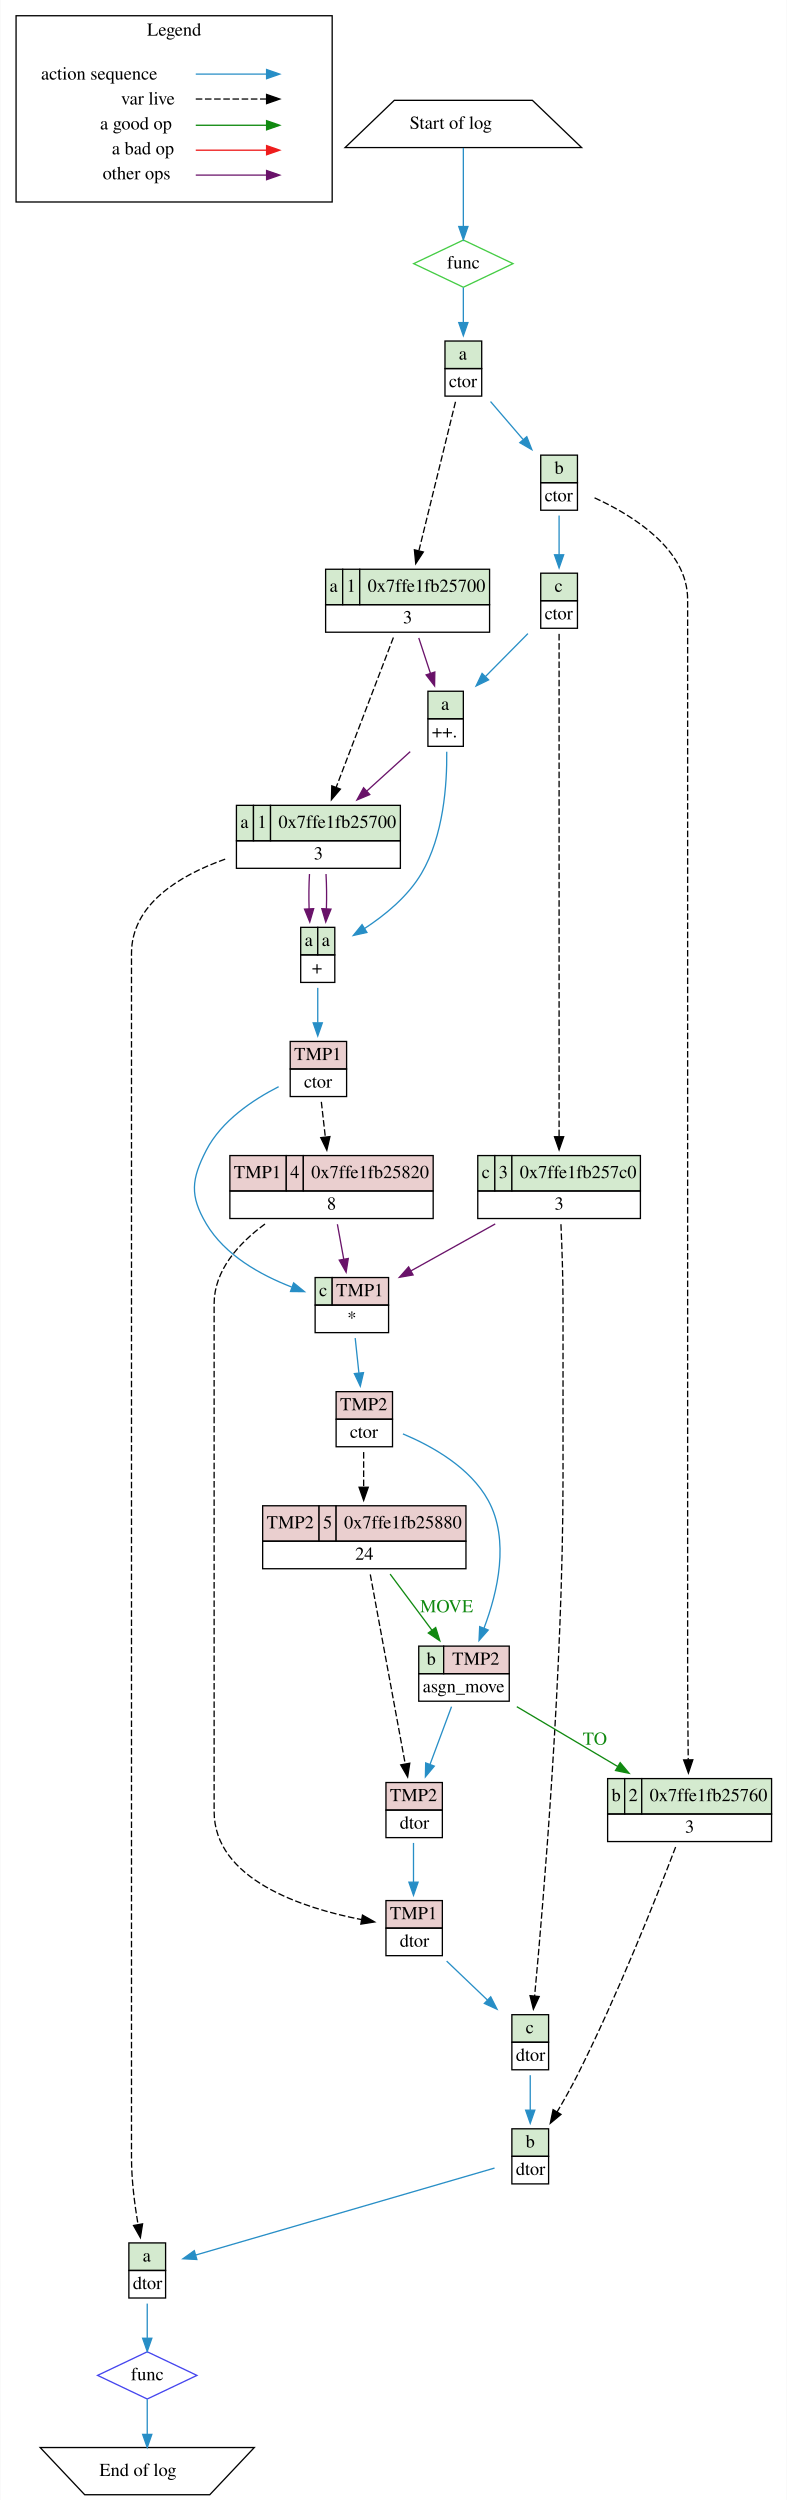
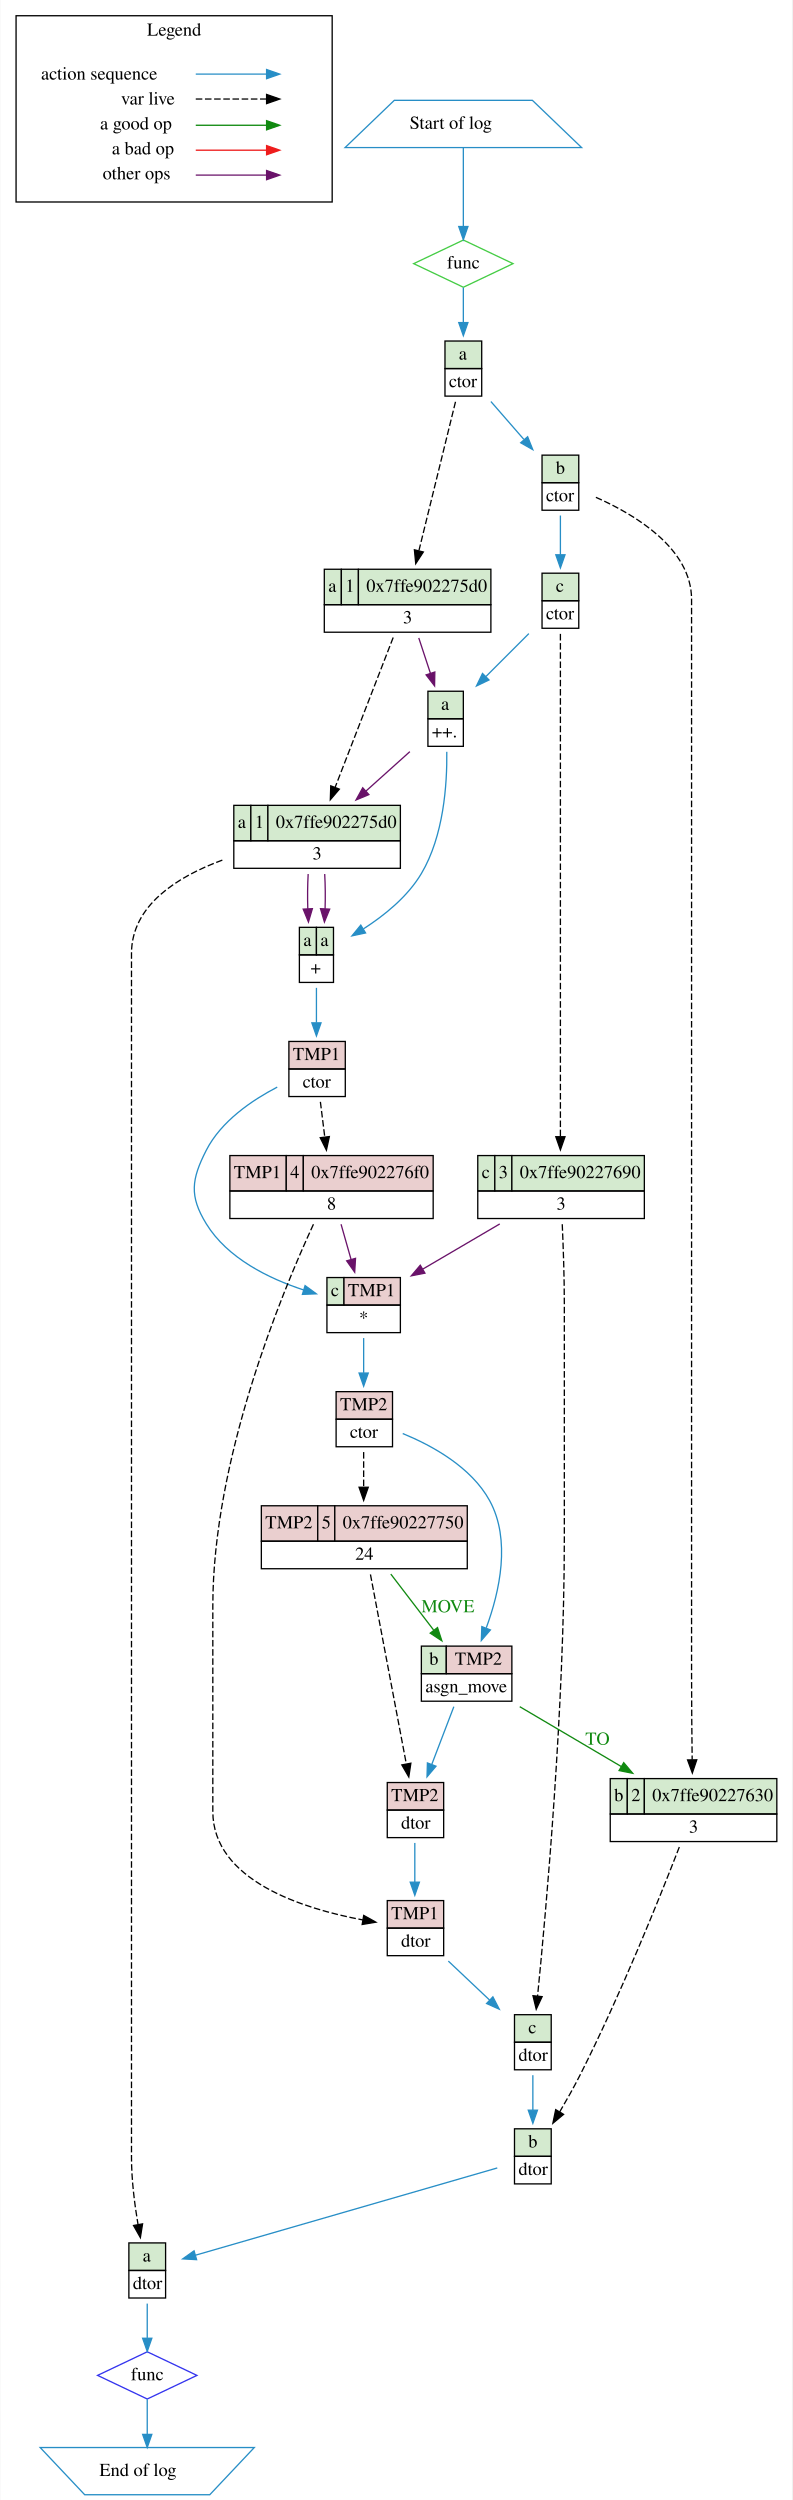
- <svg xmlns="http://www.w3.org/2000/svg" width="600pt" height="1906pt" viewBox="0.00 0.00 599.50 1906.00">
+ <svg xmlns="http://www.w3.org/2000/svg" width="604pt" height="1906pt" viewBox="0.00 0.00 603.50 1906.00">
  <g id="graph0" class="graph" transform="scale(1 1) rotate(0) translate(4 1902)">
-     <polygon fill="white" stroke="transparent" points="-4,4 -4,-1902 595.5,-1902 595.5,4 -4,4" />
+     <polygon fill="white" stroke="transparent" points="-4,4 -4,-1902 599.5,-1902 599.5,4 -4,4" />
    <g id="clust1" class="cluster">
      <polygon fill="none" stroke="black" points="8,-1748 8,-1890 249,-1890 249,-1748 8,-1748" />
      <text text-anchor="middle" x="128.5" y="-1874.8" font-family="Times,serif" font-size="14.00">Legend</text>
    </g>
    <g id="node1" class="node">
      <text text-anchor="start" x="27" y="-1841.3" font-family="Times,serif" font-size="14.00">action sequence</text>
      <text text-anchor="start" x="88" y="-1822.3" font-family="Times,serif" font-size="14.00">var live</text>
      <text text-anchor="start" x="72" y="-1803.3" font-family="Times,serif" font-size="14.00">a good op</text>
      <text text-anchor="start" x="81" y="-1784.3" font-family="Times,serif" font-size="14.00">a bad op</text>
      <text text-anchor="start" x="74" y="-1765.3" font-family="Times,serif" font-size="14.00">other ops</text>
    </g>
    <g id="node2" class="node">
      <text text-anchor="start" x="212" y="-1841.3" font-family="Times,serif" font-size="14.00"> </text>
      <text text-anchor="start" x="212" y="-1822.3" font-family="Times,serif" font-size="14.00"> </text>
      <text text-anchor="start" x="212" y="-1803.3" font-family="Times,serif" font-size="14.00"> </text>
      <text text-anchor="start" x="212" y="-1784.3" font-family="Times,serif" font-size="14.00"> </text>
      <text text-anchor="start" x="212" y="-1765.3" font-family="Times,serif" font-size="14.00"> </text>
    </g>
    <g id="edge1" class="edge">
      <path fill="none" stroke="#278ec6" d="M145,-1845.5C169.78,-1845.5 178.37,-1845.5 198.97,-1845.5" />
      <polygon fill="#278ec6" stroke="#278ec6" points="199,-1849 209,-1845.5 199,-1842 199,-1849" />
    </g>
    <g id="edge2" class="edge">
      <path fill="none" stroke="black" stroke-dasharray="5,2" d="M145,-1826.5C169.78,-1826.5 178.37,-1826.5 198.97,-1826.5" />
      <polygon fill="black" stroke="black" points="199,-1830 209,-1826.5 199,-1823 199,-1830" />
    </g>
    <g id="edge3" class="edge">
      <path fill="none" stroke="#108910" d="M145,-1806.5C169.78,-1806.5 178.37,-1806.5 198.97,-1806.5" />
      <polygon fill="#108910" stroke="#108910" points="199,-1810 209,-1806.5 199,-1803 199,-1810" />
    </g>
    <g id="edge4" class="edge">
      <path fill="none" stroke="#ee1c1c" d="M145,-1787.5C169.78,-1787.5 178.37,-1787.5 198.97,-1787.5" />
      <polygon fill="#ee1c1c" stroke="#ee1c1c" points="199,-1791 209,-1787.5 199,-1784 199,-1791" />
    </g>
    <g id="edge5" class="edge">
      <path fill="none" stroke="#691269" d="M145,-1768.5C169.78,-1768.5 178.37,-1768.5 198.97,-1768.5" />
      <polygon fill="#691269" stroke="#691269" points="199,-1772 209,-1768.5 199,-1765 199,-1772" />
    </g>
    <g id="node3" class="node">
-       <polygon fill="none" stroke="black" points="401.65,-1825.5 296.35,-1825.5 258.85,-1789.5 439.15,-1789.5 401.65,-1825.5" />
+       <polygon fill="none" stroke="#278ec6" points="401.65,-1825.5 296.35,-1825.5 258.85,-1789.5 439.15,-1789.5 401.65,-1825.5" />
      <text text-anchor="start" x="308" y="-1803.8" font-family="Times,serif" font-size="14.00">Start of log</text>
    </g>
    <g id="node4" class="node">
      <polygon fill="none" stroke="#44cc44" points="349,-1719 311.13,-1701 349,-1683 386.87,-1701 349,-1719" />
      <text text-anchor="start" x="336.5" y="-1697.3" font-family="Times" font-size="14.00">func</text>
    </g>
    <g id="edge6" class="edge">
      <path fill="none" stroke="#278ec6" d="M349,-1789.24C349,-1772.98 349,-1748.35 349,-1729.4" />
      <polygon fill="#278ec6" stroke="#278ec6" points="352.5,-1729.28 349,-1719.28 345.5,-1729.28 352.5,-1729.28" />
    </g>
    <g id="node5" class="node">
      <polygon fill="#d4eacf" stroke="transparent" points="335,-1621 335,-1642 363,-1642 363,-1621 335,-1621" />
      <polygon fill="none" stroke="black" points="335,-1621 335,-1642 363,-1642 363,-1621 335,-1621" />
      <text text-anchor="start" x="345.5" y="-1627.8" font-family="Times" font-size="14.00">a</text>
      <polygon fill="none" stroke="black" points="335,-1600 335,-1621 363,-1621 363,-1600 335,-1600" />
      <text text-anchor="start" x="338" y="-1606.8" font-family="Times" font-size="14.00">ctor</text>
    </g>
    <g id="edge7" class="edge">
      <path fill="none" stroke="#278ec6" d="M349,-1682.69C349,-1674.86 349,-1665.33 349,-1656.16" />
      <polygon fill="#278ec6" stroke="#278ec6" points="352.5,-1656.07 349,-1646.07 345.5,-1656.07 352.5,-1656.07" />
    </g>
    <g id="node6" class="node">
-       <polygon fill="#d4eacf" stroke="transparent" points="244,-1441 244,-1468 257,-1468 257,-1441 244,-1441" />
-       <polygon fill="none" stroke="black" points="244,-1441 244,-1468 257,-1468 257,-1441 244,-1441" />
-       <text text-anchor="start" x="247" y="-1450.8" font-family="Times" font-size="14.00">a</text>
-       <polygon fill="#d4eacf" stroke="transparent" points="257,-1441 257,-1468 270,-1468 270,-1441 257,-1441" />
-       <polygon fill="none" stroke="black" points="257,-1441 257,-1468 270,-1468 270,-1441 257,-1441" />
-       <text text-anchor="start" x="260" y="-1450.8" font-family="Times" font-size="14.00">1</text>
-       <polygon fill="#d4eacf" stroke="transparent" points="270,-1441 270,-1468 369,-1468 369,-1441 270,-1441" />
-       <polygon fill="none" stroke="black" points="270,-1441 270,-1468 369,-1468 369,-1441 270,-1441" />
-       <text text-anchor="start" x="276" y="-1450.8" font-family="Times" font-size="14.00">0x7ffe1fb25700</text>
-       <polygon fill="none" stroke="black" points="244,-1420 244,-1441 369,-1441 369,-1420 244,-1420" />
+       <polygon fill="#d4eacf" stroke="transparent" points="243,-1441 243,-1468 256,-1468 256,-1441 243,-1441" />
+       <polygon fill="none" stroke="black" points="243,-1441 243,-1468 256,-1468 256,-1441 243,-1441" />
+       <text text-anchor="start" x="246" y="-1450.8" font-family="Times" font-size="14.00">a</text>
+       <polygon fill="#d4eacf" stroke="transparent" points="256,-1441 256,-1468 269,-1468 269,-1441 256,-1441" />
+       <polygon fill="none" stroke="black" points="256,-1441 256,-1468 269,-1468 269,-1441 256,-1441" />
+       <text text-anchor="start" x="259" y="-1450.8" font-family="Times" font-size="14.00">1</text>
+       <polygon fill="#d4eacf" stroke="transparent" points="269,-1441 269,-1468 370,-1468 370,-1441 269,-1441" />
+       <polygon fill="none" stroke="black" points="269,-1441 269,-1468 370,-1468 370,-1441 269,-1441" />
+       <text text-anchor="start" x="275" y="-1450.8" font-family="Times" font-size="14.00">0x7ffe902275d0</text>
+       <polygon fill="none" stroke="black" points="243,-1420 243,-1441 370,-1441 370,-1420 243,-1420" />
      <text text-anchor="start" x="303" y="-1426.8" font-family="Times" font-size="14.00">3</text>
    </g>
    <g id="edge8" class="edge">
      <path fill="none" stroke="black" stroke-dasharray="5,2" d="M343.02,-1595.67C335.81,-1566.3 323.6,-1516.62 315.18,-1482.38" />
      <polygon fill="black" stroke="black" points="318.49,-1481.17 312.71,-1472.29 311.69,-1482.84 318.49,-1481.17" />
    </g>
    <g id="node7" class="node">
-       <polygon fill="#d4eacf" stroke="transparent" points="408,-1534 408,-1555 436,-1555 436,-1534 408,-1534" />
-       <polygon fill="none" stroke="black" points="408,-1534 408,-1555 436,-1555 436,-1534 408,-1534" />
-       <text text-anchor="start" x="418.5" y="-1540.8" font-family="Times" font-size="14.00">b</text>
-       <polygon fill="none" stroke="black" points="408,-1513 408,-1534 436,-1534 436,-1513 408,-1513" />
-       <text text-anchor="start" x="411" y="-1519.8" font-family="Times" font-size="14.00">ctor</text>
+       <polygon fill="#d4eacf" stroke="transparent" points="409,-1534 409,-1555 437,-1555 437,-1534 409,-1534" />
+       <polygon fill="none" stroke="black" points="409,-1534 409,-1555 437,-1555 437,-1534 409,-1534" />
+       <text text-anchor="start" x="419.5" y="-1540.8" font-family="Times" font-size="14.00">b</text>
+       <polygon fill="none" stroke="black" points="409,-1513 409,-1534 437,-1534 437,-1513 409,-1513" />
+       <text text-anchor="start" x="412" y="-1519.8" font-family="Times" font-size="14.00">ctor</text>
    </g>
    <g id="edge9" class="edge">
-       <path fill="none" stroke="#278ec6" d="M369.72,-1595.87C377.43,-1586.9 386.3,-1576.57 394.51,-1567" />
-       <polygon fill="#278ec6" stroke="#278ec6" points="397.36,-1569.06 401.22,-1559.19 392.05,-1564.5 397.36,-1569.06" />
+       <path fill="none" stroke="#278ec6" d="M370.01,-1595.87C377.82,-1586.9 386.81,-1576.57 395.14,-1567" />
+       <polygon fill="#278ec6" stroke="#278ec6" points="398.01,-1569.03 401.94,-1559.19 392.73,-1564.43 398.01,-1569.03" />
    </g>
    <g id="node11" class="node">
      <polygon fill="#d4eacf" stroke="transparent" points="322,-1354 322,-1375 349,-1375 349,-1354 322,-1354" />
      <polygon fill="none" stroke="black" points="322,-1354 322,-1375 349,-1375 349,-1354 322,-1354" />
      <text text-anchor="start" x="332" y="-1360.8" font-family="Times" font-size="14.00">a</text>
      <polygon fill="none" stroke="black" points="322,-1333 322,-1354 349,-1354 349,-1333 322,-1333" />
      <text text-anchor="start" x="325" y="-1339.8" font-family="Times" font-size="14.00">++.</text>
    </g>
    <g id="edge14" class="edge">
      <path fill="none" stroke="#691269" d="M315.02,-1415.64C317.82,-1407.13 320.94,-1397.66 323.87,-1388.77" />
      <polygon fill="#691269" stroke="#691269" points="327.26,-1389.66 327.07,-1379.07 320.61,-1387.47 327.26,-1389.66" />
    </g>
    <g id="node12" class="node">
-       <polygon fill="#d4eacf" stroke="transparent" points="176,-1261 176,-1288 189,-1288 189,-1261 176,-1261" />
-       <polygon fill="none" stroke="black" points="176,-1261 176,-1288 189,-1288 189,-1261 176,-1261" />
-       <text text-anchor="start" x="179" y="-1270.8" font-family="Times" font-size="14.00">a</text>
-       <polygon fill="#d4eacf" stroke="transparent" points="189,-1261 189,-1288 202,-1288 202,-1261 189,-1261" />
-       <polygon fill="none" stroke="black" points="189,-1261 189,-1288 202,-1288 202,-1261 189,-1261" />
-       <text text-anchor="start" x="192" y="-1270.8" font-family="Times" font-size="14.00">1</text>
-       <polygon fill="#d4eacf" stroke="transparent" points="202,-1261 202,-1288 301,-1288 301,-1261 202,-1261" />
-       <polygon fill="none" stroke="black" points="202,-1261 202,-1288 301,-1288 301,-1261 202,-1261" />
-       <text text-anchor="start" x="208" y="-1270.8" font-family="Times" font-size="14.00">0x7ffe1fb25700</text>
-       <polygon fill="none" stroke="black" points="176,-1240 176,-1261 301,-1261 301,-1240 176,-1240" />
-       <text text-anchor="start" x="235" y="-1246.8" font-family="Times" font-size="14.00">3</text>
+       <polygon fill="#d4eacf" stroke="transparent" points="174,-1261 174,-1288 187,-1288 187,-1261 174,-1261" />
+       <polygon fill="none" stroke="black" points="174,-1261 174,-1288 187,-1288 187,-1261 174,-1261" />
+       <text text-anchor="start" x="177" y="-1270.8" font-family="Times" font-size="14.00">a</text>
+       <polygon fill="#d4eacf" stroke="transparent" points="187,-1261 187,-1288 200,-1288 200,-1261 187,-1261" />
+       <polygon fill="none" stroke="black" points="187,-1261 187,-1288 200,-1288 200,-1261 187,-1261" />
+       <text text-anchor="start" x="190" y="-1270.8" font-family="Times" font-size="14.00">1</text>
+       <polygon fill="#d4eacf" stroke="transparent" points="200,-1261 200,-1288 301,-1288 301,-1261 200,-1261" />
+       <polygon fill="none" stroke="black" points="200,-1261 200,-1288 301,-1288 301,-1261 200,-1261" />
+       <text text-anchor="start" x="206" y="-1270.8" font-family="Times" font-size="14.00">0x7ffe902275d0</text>
+       <polygon fill="none" stroke="black" points="174,-1240 174,-1261 301,-1261 301,-1240 174,-1240" />
+       <text text-anchor="start" x="234" y="-1246.8" font-family="Times" font-size="14.00">3</text>
    </g>
    <g id="edge16" class="edge">
-       <path fill="none" stroke="black" stroke-dasharray="5,2" d="M295.67,-1415.97C284.04,-1385.52 265.07,-1335.85 252.08,-1301.86" />
-       <polygon fill="black" stroke="black" points="255.26,-1300.38 248.42,-1292.29 248.72,-1302.88 255.26,-1300.38" />
+       <path fill="none" stroke="black" stroke-dasharray="5,2" d="M295.52,-1415.97C283.72,-1385.52 264.47,-1335.85 251.29,-1301.86" />
+       <polygon fill="black" stroke="black" points="254.46,-1300.35 247.58,-1292.29 247.93,-1302.88 254.46,-1300.35" />
    </g>
    <g id="node8" class="node">
-       <polygon fill="#d4eacf" stroke="transparent" points="459,-519 459,-546 472,-546 472,-519 459,-519" />
-       <polygon fill="none" stroke="black" points="459,-519 459,-546 472,-546 472,-519 459,-519" />
-       <text text-anchor="start" x="462" y="-528.8" font-family="Times" font-size="14.00">b</text>
-       <polygon fill="#d4eacf" stroke="transparent" points="472,-519 472,-546 485,-546 485,-519 472,-519" />
-       <polygon fill="none" stroke="black" points="472,-519 472,-546 485,-546 485,-519 472,-519" />
-       <text text-anchor="start" x="475" y="-528.8" font-family="Times" font-size="14.00">2</text>
-       <polygon fill="#d4eacf" stroke="transparent" points="485,-519 485,-546 584,-546 584,-519 485,-519" />
-       <polygon fill="none" stroke="black" points="485,-519 485,-546 584,-546 584,-519 485,-519" />
-       <text text-anchor="start" x="491" y="-528.8" font-family="Times" font-size="14.00">0x7ffe1fb25760</text>
-       <polygon fill="none" stroke="black" points="459,-498 459,-519 584,-519 584,-498 459,-498" />
-       <text text-anchor="start" x="518" y="-504.8" font-family="Times" font-size="14.00">3</text>
+       <polygon fill="#d4eacf" stroke="transparent" points="461,-519 461,-546 474,-546 474,-519 461,-519" />
+       <polygon fill="none" stroke="black" points="461,-519 461,-546 474,-546 474,-519 461,-519" />
+       <text text-anchor="start" x="464" y="-528.8" font-family="Times" font-size="14.00">b</text>
+       <polygon fill="#d4eacf" stroke="transparent" points="474,-519 474,-546 487,-546 487,-519 474,-519" />
+       <polygon fill="none" stroke="black" points="474,-519 474,-546 487,-546 487,-519 474,-519" />
+       <text text-anchor="start" x="477" y="-528.8" font-family="Times" font-size="14.00">2</text>
+       <polygon fill="#d4eacf" stroke="transparent" points="487,-519 487,-546 588,-546 588,-519 487,-519" />
+       <polygon fill="none" stroke="black" points="487,-519 487,-546 588,-546 588,-519 487,-519" />
+       <text text-anchor="start" x="493" y="-528.8" font-family="Times" font-size="14.00">0x7ffe90227630</text>
+       <polygon fill="none" stroke="black" points="461,-498 461,-519 588,-519 588,-498 461,-498" />
+       <text text-anchor="start" x="521" y="-504.8" font-family="Times" font-size="14.00">3</text>
    </g>
    <g id="edge10" class="edge">
-       <path fill="none" stroke="black" stroke-dasharray="5,2" d="M449.04,-1522.45C478.05,-1509.16 520,-1483.3 520,-1445 520,-1445 520,-1445 520,-625 520,-603.63 520.22,-579.75 520.46,-560.47" />
-       <polygon fill="black" stroke="black" points="523.96,-560.32 520.59,-550.27 516.96,-560.23 523.96,-560.32" />
+       <path fill="none" stroke="black" stroke-dasharray="5,2" d="M450.06,-1522.84C479.68,-1509.76 523,-1483.97 523,-1445 523,-1445 523,-1445 523,-625 523,-603.63 523.22,-579.75 523.46,-560.47" />
+       <polygon fill="black" stroke="black" points="526.96,-560.32 523.59,-550.27 519.96,-560.23 526.96,-560.32" />
    </g>
    <g id="node9" class="node">
-       <polygon fill="#d4eacf" stroke="transparent" points="408,-1444 408,-1465 436,-1465 436,-1444 408,-1444" />
-       <polygon fill="none" stroke="black" points="408,-1444 408,-1465 436,-1465 436,-1444 408,-1444" />
-       <text text-anchor="start" x="418.5" y="-1450.8" font-family="Times" font-size="14.00">c</text>
-       <polygon fill="none" stroke="black" points="408,-1423 408,-1444 436,-1444 436,-1423 408,-1423" />
-       <text text-anchor="start" x="411" y="-1429.8" font-family="Times" font-size="14.00">ctor</text>
+       <polygon fill="#d4eacf" stroke="transparent" points="409,-1444 409,-1465 437,-1465 437,-1444 409,-1444" />
+       <polygon fill="none" stroke="black" points="409,-1444 409,-1465 437,-1465 437,-1444 409,-1444" />
+       <text text-anchor="start" x="419.5" y="-1450.8" font-family="Times" font-size="14.00">c</text>
+       <polygon fill="none" stroke="black" points="409,-1423 409,-1444 437,-1444 437,-1423 409,-1423" />
+       <text text-anchor="start" x="412" y="-1429.8" font-family="Times" font-size="14.00">ctor</text>
    </g>
    <g id="edge11" class="edge">
-       <path fill="none" stroke="#278ec6" d="M422,-1508.95C422,-1499.74 422,-1489.04 422,-1479.06" />
-       <polygon fill="#278ec6" stroke="#278ec6" points="425.5,-1479.02 422,-1469.02 418.5,-1479.02 425.5,-1479.02" />
+       <path fill="none" stroke="#278ec6" d="M423,-1508.95C423,-1499.74 423,-1489.04 423,-1479.06" />
+       <polygon fill="#278ec6" stroke="#278ec6" points="426.5,-1479.02 423,-1469.02 419.5,-1479.02 426.5,-1479.02" />
    </g>
    <g id="node23" class="node">
-       <polygon fill="#d4eacf" stroke="transparent" points="386,-258 386,-279 414,-279 414,-258 386,-258" />
-       <polygon fill="none" stroke="black" points="386,-258 386,-279 414,-279 414,-258 386,-258" />
-       <text text-anchor="start" x="396.5" y="-264.8" font-family="Times" font-size="14.00">b</text>
-       <polygon fill="none" stroke="black" points="386,-237 386,-258 414,-258 414,-237 386,-237" />
-       <text text-anchor="start" x="389" y="-243.8" font-family="Times" font-size="14.00">dtor</text>
+       <polygon fill="#d4eacf" stroke="transparent" points="388,-258 388,-279 416,-279 416,-258 388,-258" />
+       <polygon fill="none" stroke="black" points="388,-258 388,-279 416,-279 416,-258 388,-258" />
+       <text text-anchor="start" x="398.5" y="-264.8" font-family="Times" font-size="14.00">b</text>
+       <polygon fill="none" stroke="black" points="388,-237 388,-258 416,-258 416,-237 388,-237" />
+       <text text-anchor="start" x="391" y="-243.8" font-family="Times" font-size="14.00">dtor</text>
    </g>
    <g id="edge37" class="edge">
-       <path fill="none" stroke="black" stroke-dasharray="5,2" d="M510.84,-493.82C495.91,-454.71 466.51,-380.57 436,-320 431.31,-310.69 425.78,-300.86 420.48,-291.88" />
-       <polygon fill="black" stroke="black" points="423.44,-290 415.3,-283.22 417.43,-293.6 423.44,-290" />
+       <path fill="none" stroke="black" stroke-dasharray="5,2" d="M513.67,-493.84C498.51,-454.73 468.69,-380.61 438,-320 433.29,-310.7 427.76,-300.88 422.46,-291.89" />
+       <polygon fill="black" stroke="black" points="425.41,-290.01 417.27,-283.23 419.41,-293.61 425.41,-290.01" />
    </g>
    <g id="node10" class="node">
      <polygon fill="#d4eacf" stroke="transparent" points="360,-994 360,-1021 373,-1021 373,-994 360,-994" />
      <polygon fill="none" stroke="black" points="360,-994 360,-1021 373,-1021 373,-994 360,-994" />
      <text text-anchor="start" x="363" y="-1003.8" font-family="Times" font-size="14.00">c</text>
      <polygon fill="#d4eacf" stroke="transparent" points="373,-994 373,-1021 386,-1021 386,-994 373,-994" />
      <polygon fill="none" stroke="black" points="373,-994 373,-1021 386,-1021 386,-994 373,-994" />
      <text text-anchor="start" x="376" y="-1003.8" font-family="Times" font-size="14.00">3</text>
-       <polygon fill="#d4eacf" stroke="transparent" points="386,-994 386,-1021 484,-1021 484,-994 386,-994" />
-       <polygon fill="none" stroke="black" points="386,-994 386,-1021 484,-1021 484,-994 386,-994" />
-       <text text-anchor="start" x="392" y="-1003.8" font-family="Times" font-size="14.00">0x7ffe1fb257c0</text>
-       <polygon fill="none" stroke="black" points="360,-973 360,-994 484,-994 484,-973 360,-973" />
-       <text text-anchor="start" x="418.5" y="-979.8" font-family="Times" font-size="14.00">3</text>
+       <polygon fill="#d4eacf" stroke="transparent" points="386,-994 386,-1021 487,-1021 487,-994 386,-994" />
+       <polygon fill="none" stroke="black" points="386,-994 386,-1021 487,-1021 487,-994 386,-994" />
+       <text text-anchor="start" x="392" y="-1003.8" font-family="Times" font-size="14.00">0x7ffe90227690</text>
+       <polygon fill="none" stroke="black" points="360,-973 360,-994 487,-994 487,-973 360,-973" />
+       <text text-anchor="start" x="420" y="-979.8" font-family="Times" font-size="14.00">3</text>
    </g>
    <g id="edge12" class="edge">
-       <path fill="none" stroke="black" stroke-dasharray="5,2" d="M422,-1418.72C422,-1401.05 422,-1376.54 422,-1355 422,-1355 422,-1355 422,-1086 422,-1069.49 422,-1051.24 422,-1035.66" />
-       <polygon fill="black" stroke="black" points="425.5,-1035.35 422,-1025.35 418.5,-1035.35 425.5,-1035.35" />
+       <path fill="none" stroke="black" stroke-dasharray="5,2" d="M423,-1418.72C423,-1401.05 423,-1376.54 423,-1355 423,-1355 423,-1355 423,-1086 423,-1069.49 423,-1051.24 423,-1035.66" />
+       <polygon fill="black" stroke="black" points="426.5,-1035.35 423,-1025.35 419.5,-1035.35 426.5,-1035.35" />
    </g>
    <g id="edge13" class="edge">
-       <path fill="none" stroke="#278ec6" d="M398.23,-1418.95C388.25,-1408.86 376.52,-1397 365.89,-1386.25" />
-       <polygon fill="#278ec6" stroke="#278ec6" points="368.26,-1383.67 358.74,-1379.02 363.29,-1388.59 368.26,-1383.67" />
+       <path fill="none" stroke="#278ec6" d="M398.95,-1418.95C388.86,-1408.86 377,-1397 366.25,-1386.25" />
+       <polygon fill="#278ec6" stroke="#278ec6" points="368.56,-1383.61 359.02,-1379.02 363.61,-1388.56 368.56,-1383.61" />
    </g>
    <g id="node16" class="node">
-       <polygon fill="#d4eacf" stroke="transparent" points="236,-907 236,-928 249,-928 249,-907 236,-907" />
-       <polygon fill="none" stroke="black" points="236,-907 236,-928 249,-928 249,-907 236,-907" />
-       <text text-anchor="start" x="239" y="-913.8" font-family="Times" font-size="14.00">c</text>
-       <polygon fill="#eacfcf" stroke="transparent" points="249,-907 249,-928 292,-928 292,-907 249,-907" />
-       <polygon fill="none" stroke="black" points="249,-907 249,-928 292,-928 292,-907 249,-907" />
-       <text text-anchor="start" x="252" y="-913.8" font-family="Times" font-size="14.00">TMP1</text>
-       <polygon fill="none" stroke="black" points="236,-886 236,-907 292,-907 292,-886 236,-886" />
-       <text text-anchor="start" x="260.5" y="-892.8" font-family="Times" font-size="14.00">*</text>
+       <polygon fill="#d4eacf" stroke="transparent" points="245,-907 245,-928 258,-928 258,-907 245,-907" />
+       <polygon fill="none" stroke="black" points="245,-907 245,-928 258,-928 258,-907 245,-907" />
+       <text text-anchor="start" x="248" y="-913.8" font-family="Times" font-size="14.00">c</text>
+       <polygon fill="#eacfcf" stroke="transparent" points="258,-907 258,-928 301,-928 301,-907 258,-907" />
+       <polygon fill="none" stroke="black" points="258,-907 258,-928 301,-928 301,-907 258,-907" />
+       <text text-anchor="start" x="261" y="-913.8" font-family="Times" font-size="14.00">TMP1</text>
+       <polygon fill="none" stroke="black" points="245,-886 245,-907 301,-907 301,-886 245,-886" />
+       <text text-anchor="start" x="269.5" y="-892.8" font-family="Times" font-size="14.00">*</text>
    </g>
    <g id="edge23" class="edge">
-       <path fill="none" stroke="#691269" d="M373.31,-968.88C352.86,-957.49 329.23,-944.33 309.18,-933.16" />
-       <polygon fill="#691269" stroke="#691269" points="310.68,-929.99 300.24,-928.18 307.27,-936.11 310.68,-929.99" />
+       <path fill="none" stroke="#691269" d="M376.77,-968.88C358.13,-957.94 336.69,-945.37 318.16,-934.49" />
+       <polygon fill="#691269" stroke="#691269" points="319.72,-931.35 309.32,-929.31 316.17,-937.39 319.72,-931.35" />
    </g>
    <g id="node22" class="node">
-       <polygon fill="#d4eacf" stroke="transparent" points="386,-345 386,-366 414,-366 414,-345 386,-345" />
-       <polygon fill="none" stroke="black" points="386,-345 386,-366 414,-366 414,-345 386,-345" />
-       <text text-anchor="start" x="396.5" y="-351.8" font-family="Times" font-size="14.00">c</text>
-       <polygon fill="none" stroke="black" points="386,-324 386,-345 414,-345 414,-324 386,-324" />
-       <text text-anchor="start" x="389" y="-330.8" font-family="Times" font-size="14.00">dtor</text>
+       <polygon fill="#d4eacf" stroke="transparent" points="388,-345 388,-366 416,-366 416,-345 388,-345" />
+       <polygon fill="none" stroke="black" points="388,-345 388,-366 416,-366 416,-345 388,-345" />
+       <text text-anchor="start" x="398.5" y="-351.8" font-family="Times" font-size="14.00">c</text>
+       <polygon fill="none" stroke="black" points="388,-324 388,-345 416,-345 416,-324 388,-324" />
+       <text text-anchor="start" x="391" y="-330.8" font-family="Times" font-size="14.00">dtor</text>
    </g>
    <g id="edge35" class="edge">
-       <path fill="none" stroke="black" stroke-dasharray="5,2" d="M423.41,-968.66C424.19,-951.29 425,-928.33 425,-908 425,-908 425,-908 425,-776 425,-628.46 410.15,-452.93 403.34,-380.19" />
-       <polygon fill="black" stroke="black" points="406.82,-379.84 402.4,-370.22 399.85,-380.5 406.82,-379.84" />
+       <path fill="none" stroke="black" stroke-dasharray="5,2" d="M424.41,-968.66C425.19,-951.29 426,-928.33 426,-908 426,-908 426,-908 426,-729 426,-599.99 412.27,-447.01 405.58,-380.14" />
+       <polygon fill="black" stroke="black" points="409.06,-379.76 404.57,-370.16 402.09,-380.47 409.06,-379.76" />
    </g>
    <g id="edge15" class="edge">
-       <path fill="none" stroke="#691269" d="M308.49,-1328.95C298.29,-1319.69 286.43,-1308.93 275.38,-1298.91" />
-       <polygon fill="#691269" stroke="#691269" points="277.65,-1296.25 267.89,-1292.12 272.95,-1301.43 277.65,-1296.25" />
+       <path fill="none" stroke="#691269" d="M308.22,-1328.95C297.91,-1319.69 285.93,-1308.93 274.77,-1298.91" />
+       <polygon fill="#691269" stroke="#691269" points="276.98,-1296.2 267.2,-1292.12 272.3,-1301.41 276.98,-1296.2" />
    </g>
    <g id="node13" class="node">
-       <polygon fill="#d4eacf" stroke="transparent" points="225,-1174 225,-1195 238,-1195 238,-1174 225,-1174" />
-       <polygon fill="none" stroke="black" points="225,-1174 225,-1195 238,-1195 238,-1174 225,-1174" />
-       <text text-anchor="start" x="228" y="-1180.8" font-family="Times" font-size="14.00">a</text>
-       <polygon fill="#d4eacf" stroke="transparent" points="238,-1174 238,-1195 251,-1195 251,-1174 238,-1174" />
-       <polygon fill="none" stroke="black" points="238,-1174 238,-1195 251,-1195 251,-1174 238,-1174" />
-       <text text-anchor="start" x="241" y="-1180.8" font-family="Times" font-size="14.00">a</text>
-       <polygon fill="none" stroke="black" points="225,-1153 225,-1174 251,-1174 251,-1153 225,-1153" />
-       <text text-anchor="start" x="233.5" y="-1159.8" font-family="Times" font-size="14.00">+</text>
+       <polygon fill="#d4eacf" stroke="transparent" points="224,-1174 224,-1195 237,-1195 237,-1174 224,-1174" />
+       <polygon fill="none" stroke="black" points="224,-1174 224,-1195 237,-1195 237,-1174 224,-1174" />
+       <text text-anchor="start" x="227" y="-1180.8" font-family="Times" font-size="14.00">a</text>
+       <polygon fill="#d4eacf" stroke="transparent" points="237,-1174 237,-1195 250,-1195 250,-1174 237,-1174" />
+       <polygon fill="none" stroke="black" points="237,-1174 237,-1195 250,-1195 250,-1174 237,-1174" />
+       <text text-anchor="start" x="240" y="-1180.8" font-family="Times" font-size="14.00">a</text>
+       <polygon fill="none" stroke="black" points="224,-1153 224,-1174 250,-1174 250,-1153 224,-1153" />
+       <text text-anchor="start" x="232.5" y="-1159.8" font-family="Times" font-size="14.00">+</text>
    </g>
    <g id="edge17" class="edge">
-       <path fill="none" stroke="#278ec6" d="M336.34,-1328.86C336.63,-1303.91 333.92,-1264.68 317,-1236 306.75,-1218.62 289.48,-1204.43 273.7,-1194.13" />
-       <polygon fill="#278ec6" stroke="#278ec6" points="275.48,-1191.11 265.14,-1188.81 271.78,-1197.06 275.48,-1191.11" />
+       <path fill="none" stroke="#278ec6" d="M336.38,-1328.84C336.69,-1303.87 334,-1264.62 317,-1236 306.54,-1218.39 288.87,-1204.11 272.8,-1193.81" />
+       <polygon fill="#278ec6" stroke="#278ec6" points="274.45,-1190.72 264.09,-1188.5 270.8,-1196.69 274.45,-1190.72" />
    </g>
    <g id="edge18" class="edge">
-       <path fill="none" stroke="#691269" d="M231.7,-1235.64C231.22,-1227.23 231.13,-1217.86 231.41,-1209.06" />
-       <polygon fill="#691269" stroke="#691269" points="234.9,-1209.23 231.91,-1199.07 227.91,-1208.88 234.9,-1209.23" />
+       <path fill="none" stroke="#691269" d="M230.7,-1235.64C230.22,-1227.23 230.13,-1217.86 230.41,-1209.06" />
+       <polygon fill="#691269" stroke="#691269" points="233.9,-1209.23 230.91,-1199.07 226.91,-1208.88 233.9,-1209.23" />
    </g>
    <g id="edge19" class="edge">
-       <path fill="none" stroke="#691269" d="M244.3,-1235.64C244.78,-1227.23 244.87,-1217.86 244.59,-1209.06" />
-       <polygon fill="#691269" stroke="#691269" points="248.09,-1208.88 244.09,-1199.07 241.1,-1209.23 248.09,-1208.88" />
+       <path fill="none" stroke="#691269" d="M243.3,-1235.64C243.78,-1227.23 243.87,-1217.86 243.59,-1209.06" />
+       <polygon fill="#691269" stroke="#691269" points="247.09,-1208.88 243.09,-1199.07 240.1,-1209.23 247.09,-1208.88" />
    </g>
    <g id="node24" class="node">
      <polygon fill="#d4eacf" stroke="transparent" points="94,-171 94,-192 122,-192 122,-171 94,-171" />
      <polygon fill="none" stroke="black" points="94,-171 94,-192 122,-192 122,-171 94,-171" />
      <text text-anchor="start" x="104.5" y="-177.8" font-family="Times" font-size="14.00">a</text>
      <polygon fill="none" stroke="black" points="94,-150 94,-171 122,-171 122,-150 94,-150" />
      <text text-anchor="start" x="97" y="-156.8" font-family="Times" font-size="14.00">dtor</text>
    </g>
    <g id="edge39" class="edge">
-       <path fill="none" stroke="black" stroke-dasharray="5,2" d="M167.42,-1246.99C131.78,-1234.3 96,-1212.27 96,-1175 96,-1175 96,-1175 96,-257 96,-240.17 98.34,-221.64 100.95,-206.2" />
+       <path fill="none" stroke="black" stroke-dasharray="5,2" d="M165.26,-1246.25C130.43,-1233.42 96,-1211.5 96,-1175 96,-1175 96,-1175 96,-257 96,-240.17 98.34,-221.64 100.95,-206.2" />
      <polygon fill="black" stroke="black" points="104.44,-206.52 102.77,-196.05 97.56,-205.28 104.44,-206.52" />
    </g>
    <g id="node14" class="node">
-       <polygon fill="#eacfcf" stroke="transparent" points="217,-1087 217,-1108 260,-1108 260,-1087 217,-1087" />
-       <polygon fill="none" stroke="black" points="217,-1087 217,-1108 260,-1108 260,-1087 217,-1087" />
-       <text text-anchor="start" x="220" y="-1093.8" font-family="Times" font-size="14.00">TMP1</text>
-       <polygon fill="none" stroke="black" points="217,-1066 217,-1087 260,-1087 260,-1066 217,-1066" />
-       <text text-anchor="start" x="227.5" y="-1072.8" font-family="Times" font-size="14.00">ctor</text>
+       <polygon fill="#eacfcf" stroke="transparent" points="216,-1087 216,-1108 259,-1108 259,-1087 216,-1087" />
+       <polygon fill="none" stroke="black" points="216,-1087 216,-1108 259,-1108 259,-1087 216,-1087" />
+       <text text-anchor="start" x="219" y="-1093.8" font-family="Times" font-size="14.00">TMP1</text>
+       <polygon fill="none" stroke="black" points="216,-1066 216,-1087 259,-1087 259,-1066 216,-1066" />
+       <text text-anchor="start" x="226.5" y="-1072.8" font-family="Times" font-size="14.00">ctor</text>
    </g>
    <g id="edge20" class="edge">
-       <path fill="none" stroke="#278ec6" d="M238,-1148.87C238,-1140.61 238,-1131.22 238,-1122.31" />
-       <polygon fill="#278ec6" stroke="#278ec6" points="241.5,-1122.19 238,-1112.19 234.5,-1122.19 241.5,-1122.19" />
+       <path fill="none" stroke="#278ec6" d="M237,-1148.87C237,-1140.61 237,-1131.22 237,-1122.31" />
+       <polygon fill="#278ec6" stroke="#278ec6" points="240.5,-1122.19 237,-1112.19 233.5,-1122.19 240.5,-1122.19" />
    </g>
    <g id="node15" class="node">
      <polygon fill="#eacfcf" stroke="transparent" points="171,-994 171,-1021 214,-1021 214,-994 171,-994" />
      <polygon fill="none" stroke="black" points="171,-994 171,-1021 214,-1021 214,-994 171,-994" />
      <text text-anchor="start" x="174" y="-1003.8" font-family="Times" font-size="14.00">TMP1</text>
      <polygon fill="#eacfcf" stroke="transparent" points="214,-994 214,-1021 227,-1021 227,-994 214,-994" />
      <polygon fill="none" stroke="black" points="214,-994 214,-1021 227,-1021 227,-994 214,-994" />
      <text text-anchor="start" x="217" y="-1003.8" font-family="Times" font-size="14.00">4</text>
      <polygon fill="#eacfcf" stroke="transparent" points="227,-994 227,-1021 326,-1021 326,-994 227,-994" />
      <polygon fill="none" stroke="black" points="227,-994 227,-1021 326,-1021 326,-994 227,-994" />
-       <text text-anchor="start" x="233" y="-1003.8" font-family="Times" font-size="14.00">0x7ffe1fb25820</text>
+       <text text-anchor="start" x="233" y="-1003.8" font-family="Times" font-size="14.00">0x7ffe902276f0</text>
      <polygon fill="none" stroke="black" points="171,-973 171,-994 326,-994 326,-973 171,-973" />
      <text text-anchor="start" x="245" y="-979.8" font-family="Times" font-size="14.00">8</text>
    </g>
    <g id="edge21" class="edge">
-       <path fill="none" stroke="black" stroke-dasharray="5,2" d="M240.73,-1061.95C241.67,-1053.67 242.75,-1044.19 243.78,-1035.11" />
-       <polygon fill="black" stroke="black" points="247.27,-1035.45 244.92,-1025.12 240.31,-1034.66 247.27,-1035.45" />
+       <path fill="none" stroke="black" stroke-dasharray="5,2" d="M240.01,-1061.95C241.04,-1053.67 242.23,-1044.19 243.36,-1035.11" />
+       <polygon fill="black" stroke="black" points="246.84,-1035.48 244.61,-1025.12 239.9,-1034.61 246.84,-1035.48" />
    </g>
    <g id="edge22" class="edge">
-       <path fill="none" stroke="#278ec6" d="M208.19,-1073.5C188.6,-1063.52 164.53,-1047.46 153,-1025 141.64,-1002.86 140.33,-990.42 153,-969 167.12,-945.13 194.27,-929.97 218.18,-920.74" />
-       <polygon fill="#278ec6" stroke="#278ec6" points="219.62,-923.94 227.84,-917.25 217.24,-917.36 219.62,-923.94" />
+       <path fill="none" stroke="#278ec6" d="M207.11,-1073.19C187.82,-1063.15 164.29,-1047.16 153,-1025 141.7,-1002.83 139.99,-990.22 153,-969 169.16,-942.65 200.65,-927.25 227.32,-918.51" />
+       <polygon fill="#278ec6" stroke="#278ec6" points="228.35,-921.86 236.89,-915.59 226.3,-915.16 228.35,-921.86" />
    </g>
    <g id="edge24" class="edge">
-       <path fill="none" stroke="#691269" d="M252.97,-968.64C254.5,-960.23 256.21,-950.86 257.81,-942.06" />
-       <polygon fill="#691269" stroke="#691269" points="261.28,-942.53 259.62,-932.07 254.39,-941.28 261.28,-942.53" />
+       <path fill="none" stroke="#691269" d="M255.77,-968.64C258.19,-960.13 260.88,-950.66 263.41,-941.77" />
+       <polygon fill="#691269" stroke="#691269" points="266.8,-942.64 266.16,-932.07 260.06,-940.73 266.8,-942.64" />
    </g>
    <g id="node21" class="node">
-       <polygon fill="#eacfcf" stroke="transparent" points="290,-432 290,-453 333,-453 333,-432 290,-432" />
-       <polygon fill="none" stroke="black" points="290,-432 290,-453 333,-453 333,-432 290,-432" />
-       <text text-anchor="start" x="293" y="-438.8" font-family="Times" font-size="14.00">TMP1</text>
-       <polygon fill="none" stroke="black" points="290,-411 290,-432 333,-432 333,-411 290,-411" />
-       <text text-anchor="start" x="300.5" y="-417.8" font-family="Times" font-size="14.00">dtor</text>
+       <polygon fill="#eacfcf" stroke="transparent" points="291,-432 291,-453 334,-453 334,-432 291,-432" />
+       <polygon fill="none" stroke="black" points="291,-432 291,-453 334,-453 334,-432 291,-432" />
+       <text text-anchor="start" x="294" y="-438.8" font-family="Times" font-size="14.00">TMP1</text>
+       <polygon fill="none" stroke="black" points="291,-411 291,-432 334,-432 334,-411 291,-411" />
+       <text text-anchor="start" x="301.5" y="-417.8" font-family="Times" font-size="14.00">dtor</text>
    </g>
    <g id="edge33" class="edge">
-       <path fill="none" stroke="black" stroke-dasharray="5,2" d="M197.78,-968.83C177.59,-953.99 159,-933.42 159,-908 159,-908 159,-908 159,-521 159,-469.09 226.22,-447.3 271.25,-438.53" />
-       <polygon fill="black" stroke="black" points="272.11,-441.94 281.33,-436.71 270.87,-435.05 272.11,-441.94" />
+       <path fill="none" stroke="black" stroke-dasharray="5,2" d="M234.72,-968.62C209.69,-914.4 158,-788.97 158,-677.5 158,-677.5 158,-677.5 158,-521 158,-468.32 226.76,-446.75 272.39,-438.24" />
+       <polygon fill="black" stroke="black" points="273.05,-441.68 282.31,-436.52 271.86,-434.78 273.05,-441.68" />
    </g>
    <g id="node17" class="node">
      <polygon fill="#eacfcf" stroke="transparent" points="252,-820 252,-841 295,-841 295,-820 252,-820" />
      <polygon fill="none" stroke="black" points="252,-820 252,-841 295,-841 295,-820 252,-820" />
      <text text-anchor="start" x="255" y="-826.8" font-family="Times" font-size="14.00">TMP2</text>
      <polygon fill="none" stroke="black" points="252,-799 252,-820 295,-820 295,-799 252,-799" />
      <text text-anchor="start" x="262.5" y="-805.8" font-family="Times" font-size="14.00">ctor</text>
    </g>
    <g id="edge25" class="edge">
-       <path fill="none" stroke="#278ec6" d="M266.55,-881.87C267.43,-873.61 268.42,-864.22 269.37,-855.31" />
-       <polygon fill="#278ec6" stroke="#278ec6" points="272.87,-855.5 270.44,-845.19 265.91,-854.77 272.87,-855.5" />
+       <path fill="none" stroke="#278ec6" d="M273,-881.87C273,-873.61 273,-864.22 273,-855.31" />
+       <polygon fill="#278ec6" stroke="#278ec6" points="276.5,-855.19 273,-845.19 269.5,-855.19 276.5,-855.19" />
    </g>
    <g id="node18" class="node">
-       <polygon fill="#eacfcf" stroke="transparent" points="196,-727 196,-754 239,-754 239,-727 196,-727" />
-       <polygon fill="none" stroke="black" points="196,-727 196,-754 239,-754 239,-727 196,-727" />
-       <text text-anchor="start" x="199" y="-736.8" font-family="Times" font-size="14.00">TMP2</text>
-       <polygon fill="#eacfcf" stroke="transparent" points="239,-727 239,-754 252,-754 252,-727 239,-727" />
-       <polygon fill="none" stroke="black" points="239,-727 239,-754 252,-754 252,-727 239,-727" />
-       <text text-anchor="start" x="242" y="-736.8" font-family="Times" font-size="14.00">5</text>
-       <polygon fill="#eacfcf" stroke="transparent" points="252,-727 252,-754 351,-754 351,-727 252,-727" />
-       <polygon fill="none" stroke="black" points="252,-727 252,-754 351,-754 351,-727 252,-727" />
-       <text text-anchor="start" x="258" y="-736.8" font-family="Times" font-size="14.00">0x7ffe1fb25880</text>
-       <polygon fill="none" stroke="black" points="196,-706 196,-727 351,-727 351,-706 196,-706" />
+       <polygon fill="#eacfcf" stroke="transparent" points="195,-727 195,-754 238,-754 238,-727 195,-727" />
+       <polygon fill="none" stroke="black" points="195,-727 195,-754 238,-754 238,-727 195,-727" />
+       <text text-anchor="start" x="198" y="-736.8" font-family="Times" font-size="14.00">TMP2</text>
+       <polygon fill="#eacfcf" stroke="transparent" points="238,-727 238,-754 251,-754 251,-727 238,-727" />
+       <polygon fill="none" stroke="black" points="238,-727 238,-754 251,-754 251,-727 238,-727" />
+       <text text-anchor="start" x="241" y="-736.8" font-family="Times" font-size="14.00">5</text>
+       <polygon fill="#eacfcf" stroke="transparent" points="251,-727 251,-754 352,-754 352,-727 251,-727" />
+       <polygon fill="none" stroke="black" points="251,-727 251,-754 352,-754 352,-727 251,-727" />
+       <text text-anchor="start" x="257" y="-736.8" font-family="Times" font-size="14.00">0x7ffe90227750</text>
+       <polygon fill="none" stroke="black" points="195,-706 195,-727 352,-727 352,-706 195,-706" />
      <text text-anchor="start" x="266.5" y="-712.8" font-family="Times" font-size="14.00">24</text>
    </g>
    <g id="edge26" class="edge">
      <path fill="none" stroke="black" stroke-dasharray="5,2" d="M273,-794.95C273,-786.76 273,-777.4 273,-768.41" />
      <polygon fill="black" stroke="black" points="276.5,-768.12 273,-758.12 269.5,-768.12 276.5,-768.12" />
    </g>
    <g id="node19" class="node">
-       <polygon fill="#d4eacf" stroke="transparent" points="315,-626 315,-647 334,-647 334,-626 315,-626" />
-       <polygon fill="none" stroke="black" points="315,-626 315,-647 334,-647 334,-626 315,-626" />
-       <text text-anchor="start" x="321" y="-632.8" font-family="Times" font-size="14.00">b</text>
-       <polygon fill="#eacfcf" stroke="transparent" points="334,-626 334,-647 384,-647 384,-626 334,-626" />
-       <polygon fill="none" stroke="black" points="334,-626 334,-647 384,-647 384,-626 334,-626" />
-       <text text-anchor="start" x="340.5" y="-632.8" font-family="Times" font-size="14.00">TMP2</text>
-       <polygon fill="none" stroke="black" points="315,-605 315,-626 384,-626 384,-605 315,-605" />
-       <text text-anchor="start" x="318" y="-611.8" font-family="Times" font-size="14.00">asgn_move</text>
+       <polygon fill="#d4eacf" stroke="transparent" points="317,-626 317,-647 336,-647 336,-626 317,-626" />
+       <polygon fill="none" stroke="black" points="317,-626 317,-647 336,-647 336,-626 317,-626" />
+       <text text-anchor="start" x="323" y="-632.8" font-family="Times" font-size="14.00">b</text>
+       <polygon fill="#eacfcf" stroke="transparent" points="336,-626 336,-647 386,-647 386,-626 336,-626" />
+       <polygon fill="none" stroke="black" points="336,-626 336,-647 386,-647 386,-626 336,-626" />
+       <text text-anchor="start" x="342.5" y="-632.8" font-family="Times" font-size="14.00">TMP2</text>
+       <polygon fill="none" stroke="black" points="317,-605 317,-626 386,-626 386,-605 317,-605" />
+       <text text-anchor="start" x="320" y="-611.8" font-family="Times" font-size="14.00">asgn_move</text>
    </g>
    <g id="edge27" class="edge">
-       <path fill="none" stroke="#278ec6" d="M302.95,-808.8C325.31,-799.42 354.28,-783.11 368,-758 384.46,-727.87 375.24,-688.3 364.7,-660.56" />
-       <polygon fill="#278ec6" stroke="#278ec6" points="367.95,-659.25 360.96,-651.28 361.46,-661.86 367.95,-659.25" />
+       <path fill="none" stroke="#278ec6" d="M302.79,-809.08C325.44,-799.78 355.02,-783.44 369,-758 385.44,-728.07 376.7,-688.7 366.49,-660.96" />
+       <polygon fill="#278ec6" stroke="#278ec6" points="369.62,-659.34 362.71,-651.31 363.1,-661.89 369.62,-659.34" />
    </g>
    <g id="edge29" class="edge">
-       <path fill="none" stroke="#108910" d="M293.17,-701.93C302.93,-688.84 314.72,-673.01 324.94,-659.29" />
-       <polygon fill="#108910" stroke="#108910" points="327.91,-661.17 331.07,-651.06 322.29,-656.99 327.91,-661.17" />
-       <text text-anchor="start" x="316" y="-672.8" font-family="Times,serif" font-size="14.00" fill="#108910">MOVE</text>
+       <path fill="none" stroke="#108910" d="M293.7,-701.93C303.71,-688.84 315.81,-673.01 326.31,-659.29" />
+       <polygon fill="#108910" stroke="#108910" points="329.31,-661.13 332.6,-651.06 323.75,-656.88 329.31,-661.13" />
+       <text text-anchor="start" x="317" y="-672.8" font-family="Times,serif" font-size="14.00" fill="#108910">MOVE</text>
    </g>
    <g id="node20" class="node">
-       <polygon fill="#eacfcf" stroke="transparent" points="290,-522 290,-543 333,-543 333,-522 290,-522" />
-       <polygon fill="none" stroke="black" points="290,-522 290,-543 333,-543 333,-522 290,-522" />
-       <text text-anchor="start" x="293" y="-528.8" font-family="Times" font-size="14.00">TMP2</text>
-       <polygon fill="none" stroke="black" points="290,-501 290,-522 333,-522 333,-501 290,-501" />
-       <text text-anchor="start" x="300.5" y="-507.8" font-family="Times" font-size="14.00">dtor</text>
+       <polygon fill="#eacfcf" stroke="transparent" points="291,-522 291,-543 334,-543 334,-522 291,-522" />
+       <polygon fill="none" stroke="black" points="291,-522 291,-543 334,-543 334,-522 291,-522" />
+       <text text-anchor="start" x="294" y="-528.8" font-family="Times" font-size="14.00">TMP2</text>
+       <polygon fill="none" stroke="black" points="291,-501 291,-522 334,-522 334,-501 291,-501" />
+       <text text-anchor="start" x="301.5" y="-507.8" font-family="Times" font-size="14.00">dtor</text>
    </g>
    <g id="edge31" class="edge">
-       <path fill="none" stroke="black" stroke-dasharray="5,2" d="M278.05,-701.64C284.92,-664.39 297.22,-597.72 304.69,-557.21" />
-       <polygon fill="black" stroke="black" points="308.15,-557.73 306.53,-547.26 301.27,-556.46 308.15,-557.73" />
+       <path fill="none" stroke="black" stroke-dasharray="5,2" d="M278.18,-701.64C285.23,-664.39 297.85,-597.72 305.52,-557.21" />
+       <polygon fill="black" stroke="black" points="308.99,-557.73 307.41,-547.26 302.11,-556.43 308.99,-557.73" />
    </g>
    <g id="edge28" class="edge">
-       <path fill="none" stroke="#108910" d="M389.76,-600.83C412.78,-587.18 441.84,-569.95 466.76,-555.17" />
-       <polygon fill="#108910" stroke="#108910" points="468.57,-558.16 475.38,-550.05 465,-552.14 468.57,-558.16" />
-       <text text-anchor="start" x="440" y="-571.8" font-family="Times,serif" font-size="14.00" fill="#108910">TO</text>
+       <path fill="none" stroke="#108910" d="M392,-600.83C415.15,-587.18 444.38,-569.95 469.44,-555.17" />
+       <polygon fill="#108910" stroke="#108910" points="471.28,-558.15 478.12,-550.05 467.72,-552.12 471.28,-558.15" />
+       <text text-anchor="start" x="442" y="-571.8" font-family="Times,serif" font-size="14.00" fill="#108910">TO</text>
    </g>
    <g id="edge30" class="edge">
-       <path fill="none" stroke="#278ec6" d="M339.99,-600.83C335.11,-587.71 328.99,-571.29 323.63,-556.91" />
-       <polygon fill="#278ec6" stroke="#278ec6" points="326.84,-555.5 320.07,-547.35 320.28,-557.95 326.84,-555.5" />
+       <path fill="none" stroke="#278ec6" d="M341.76,-600.83C336.74,-587.71 330.46,-571.29 324.97,-556.91" />
+       <polygon fill="#278ec6" stroke="#278ec6" points="328.15,-555.44 321.31,-547.35 321.61,-557.94 328.15,-555.44" />
    </g>
    <g id="edge32" class="edge">
-       <path fill="none" stroke="#278ec6" d="M311,-496.95C311,-487.74 311,-477.04 311,-467.06" />
-       <polygon fill="#278ec6" stroke="#278ec6" points="314.5,-467.02 311,-457.02 307.5,-467.02 314.5,-467.02" />
+       <path fill="none" stroke="#278ec6" d="M312,-496.95C312,-487.74 312,-477.04 312,-467.06" />
+       <polygon fill="#278ec6" stroke="#278ec6" points="315.5,-467.02 312,-457.02 308.5,-467.02 315.5,-467.02" />
    </g>
    <g id="edge34" class="edge">
-       <path fill="none" stroke="#278ec6" d="M336.27,-406.87C345.94,-397.63 357.12,-386.95 367.39,-377.14" />
-       <polygon fill="#278ec6" stroke="#278ec6" points="369.86,-379.63 374.67,-370.19 365.02,-374.57 369.86,-379.63" />
+       <path fill="none" stroke="#278ec6" d="M337.55,-406.87C347.34,-397.63 358.64,-386.95 369.02,-377.14" />
+       <polygon fill="#278ec6" stroke="#278ec6" points="371.52,-379.6 376.39,-370.19 366.71,-374.51 371.52,-379.6" />
    </g>
    <g id="edge36" class="edge">
-       <path fill="none" stroke="#278ec6" d="M400,-319.87C400,-311.61 400,-302.22 400,-293.31" />
-       <polygon fill="#278ec6" stroke="#278ec6" points="403.5,-293.19 400,-283.19 396.5,-293.19 403.5,-293.19" />
+       <path fill="none" stroke="#278ec6" d="M402,-319.87C402,-311.61 402,-302.22 402,-293.31" />
+       <polygon fill="#278ec6" stroke="#278ec6" points="405.5,-293.19 402,-283.19 398.5,-293.19 405.5,-293.19" />
    </g>
    <g id="edge38" class="edge">
-       <path fill="none" stroke="#278ec6" d="M372.79,-249.08C320.19,-233.77 204.51,-200.09 144.99,-182.77" />
-       <polygon fill="#278ec6" stroke="#278ec6" points="145.83,-179.37 135.25,-179.93 143.87,-186.09 145.83,-179.37" />
+       <path fill="none" stroke="#278ec6" d="M374.87,-249.16C321.92,-233.85 204.79,-199.98 144.87,-182.66" />
+       <polygon fill="#278ec6" stroke="#278ec6" points="145.64,-179.24 135.07,-179.83 143.7,-185.97 145.64,-179.24" />
    </g>
    <g id="node25" class="node">
-       <polygon fill="none" stroke="#4444ee" points="108,-109 70.13,-91 108,-73 145.87,-91 108,-109" />
+       <polygon fill="none" stroke="#3333ee" points="108,-109 70.13,-91 108,-73 145.87,-91 108,-109" />
      <text text-anchor="start" x="95.5" y="-87.3" font-family="Times" font-size="14.00">func</text>
    </g>
    <g id="edge40" class="edge">
      <path fill="none" stroke="#278ec6" d="M108,-145.75C108,-137.45 108,-128.1 108,-119.56" />
      <polygon fill="#278ec6" stroke="#278ec6" points="111.5,-119.3 108,-109.3 104.5,-119.3 111.5,-119.3" />
    </g>
    <g id="node26" class="node">
-       <polygon fill="none" stroke="black" points="60.34,0 155.66,0 189.61,-36 26.39,-36 60.34,0" />
+       <polygon fill="none" stroke="#278ec6" points="60.34,0 155.66,0 189.61,-36 26.39,-36 60.34,0" />
      <text text-anchor="start" x="71.5" y="-14.3" font-family="Times,serif" font-size="14.00">End of log</text>
    </g>
    <g id="edge41" class="edge">
      <path fill="none" stroke="#278ec6" d="M108,-72.81C108,-64.79 108,-55.05 108,-46.07" />
      <polygon fill="#278ec6" stroke="#278ec6" points="111.5,-46.03 108,-36.03 104.5,-46.03 111.5,-46.03" />
    </g>
  </g>
</svg>
